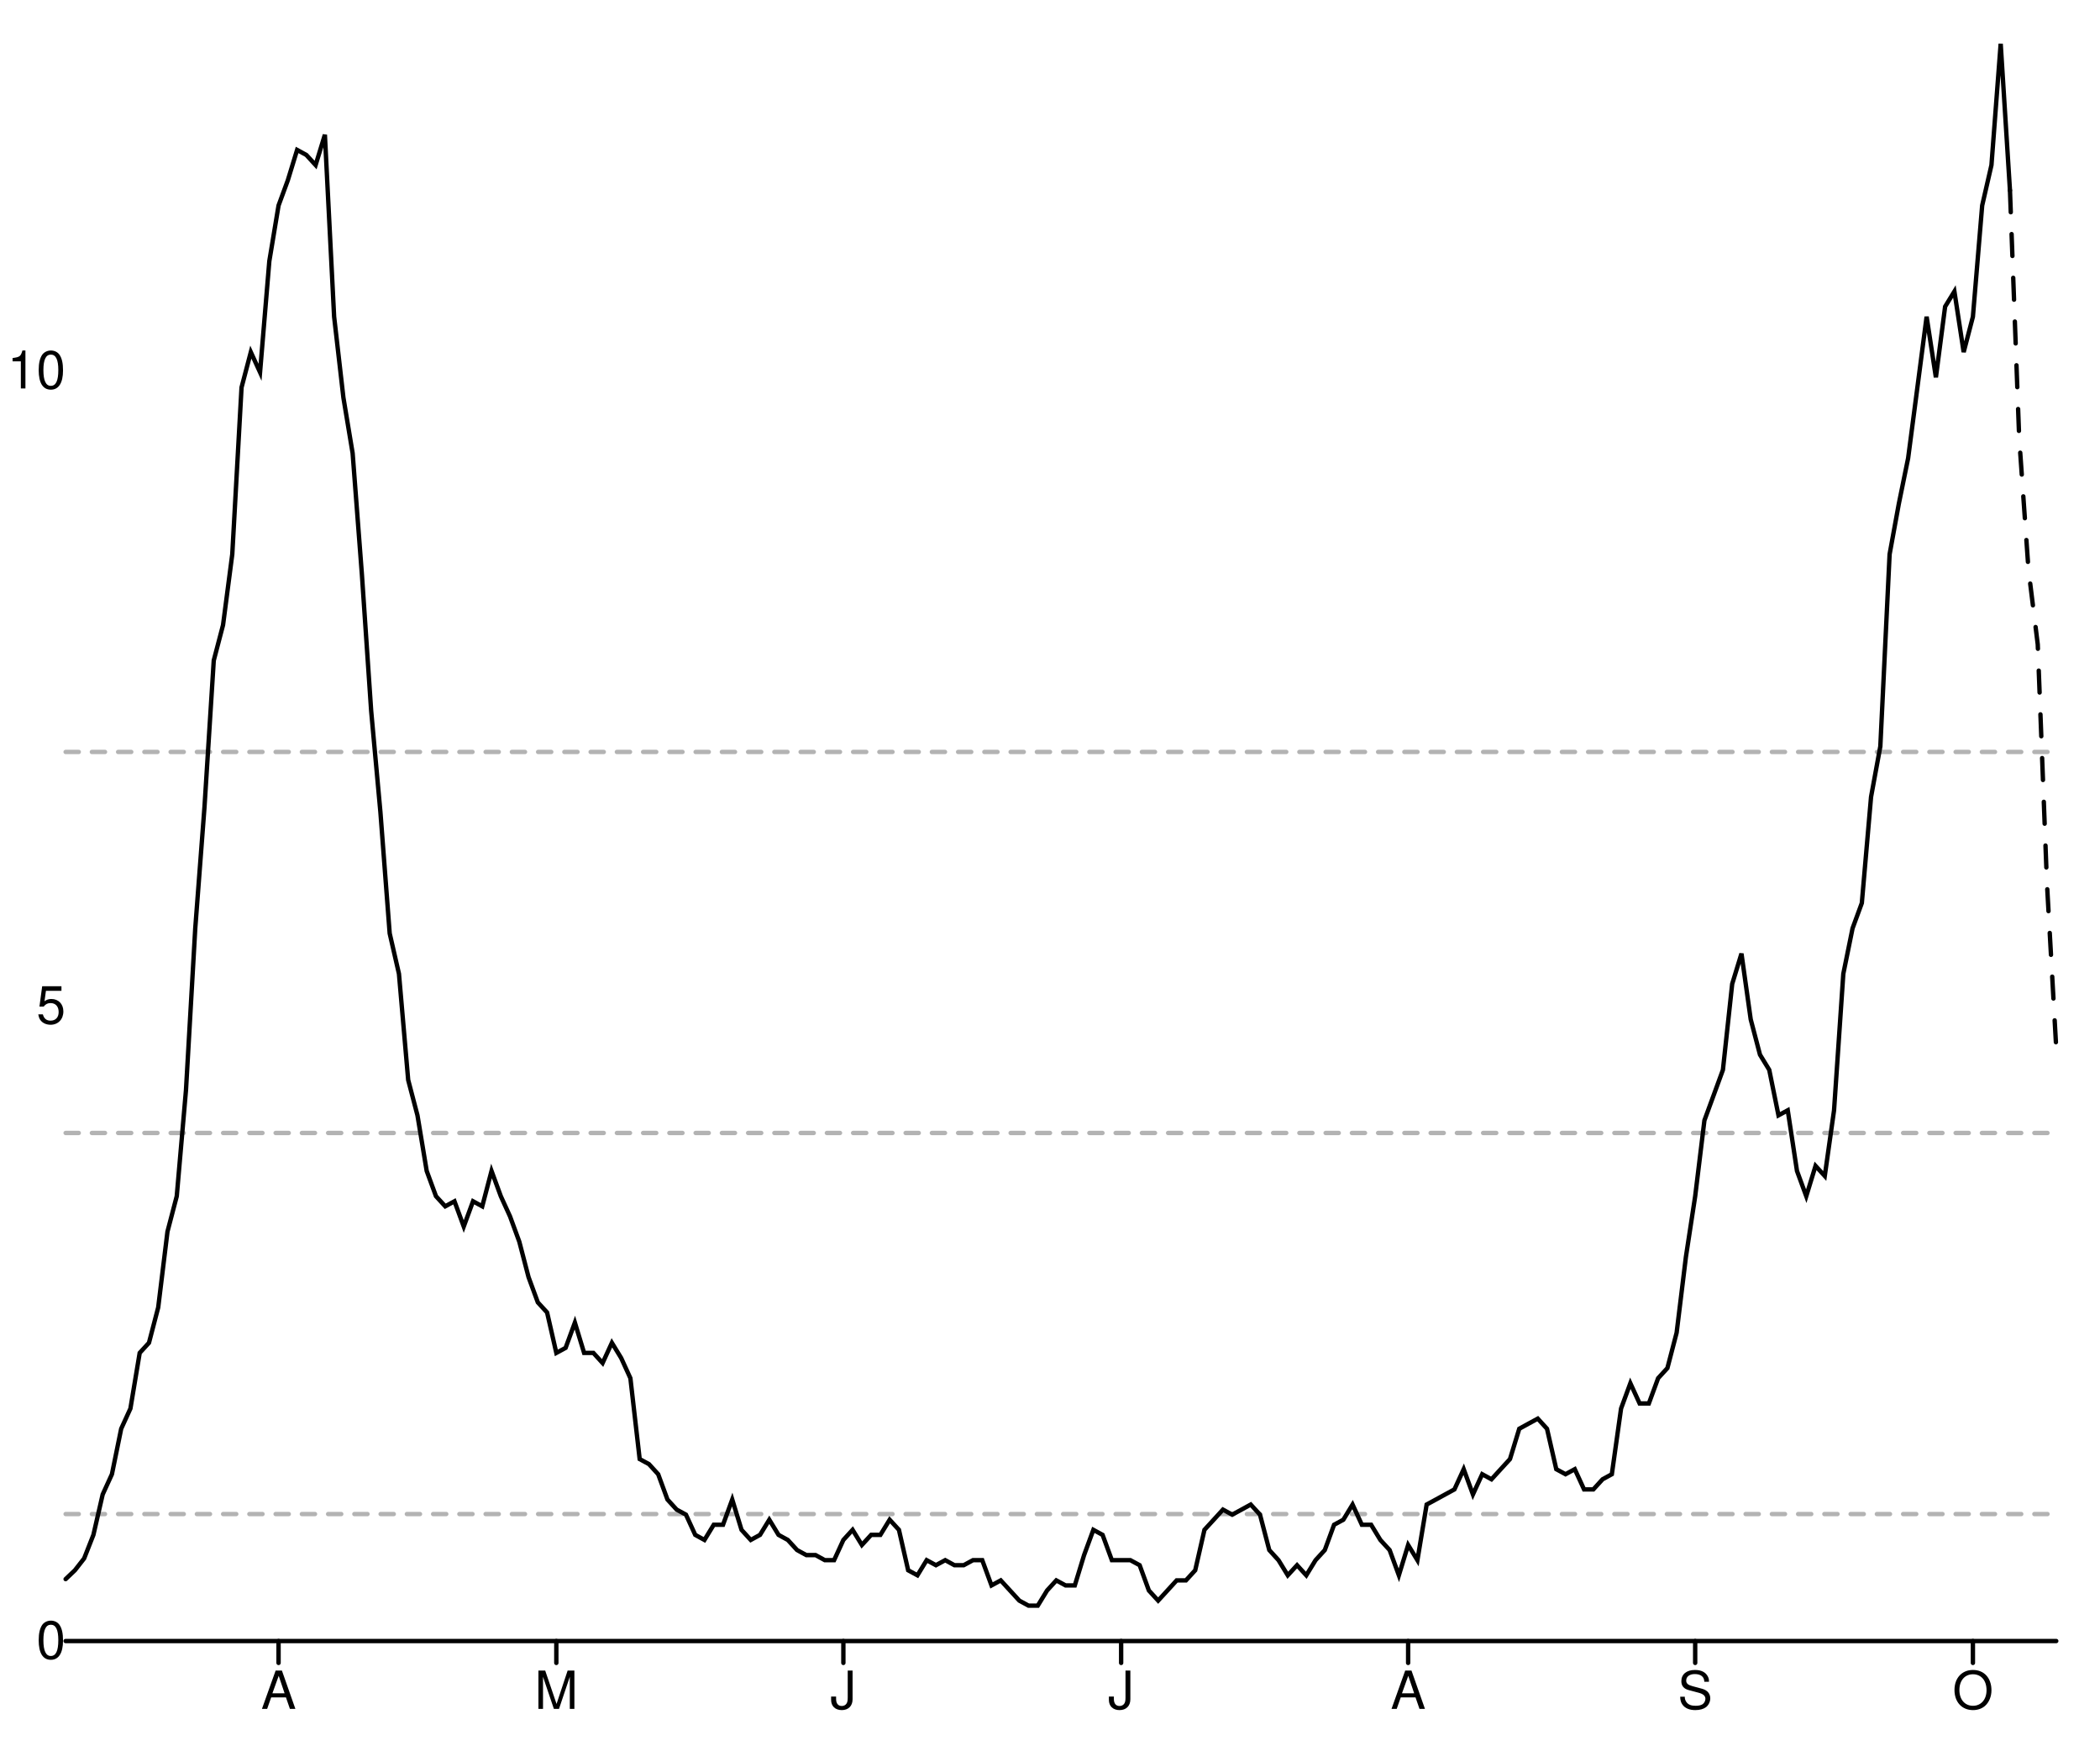
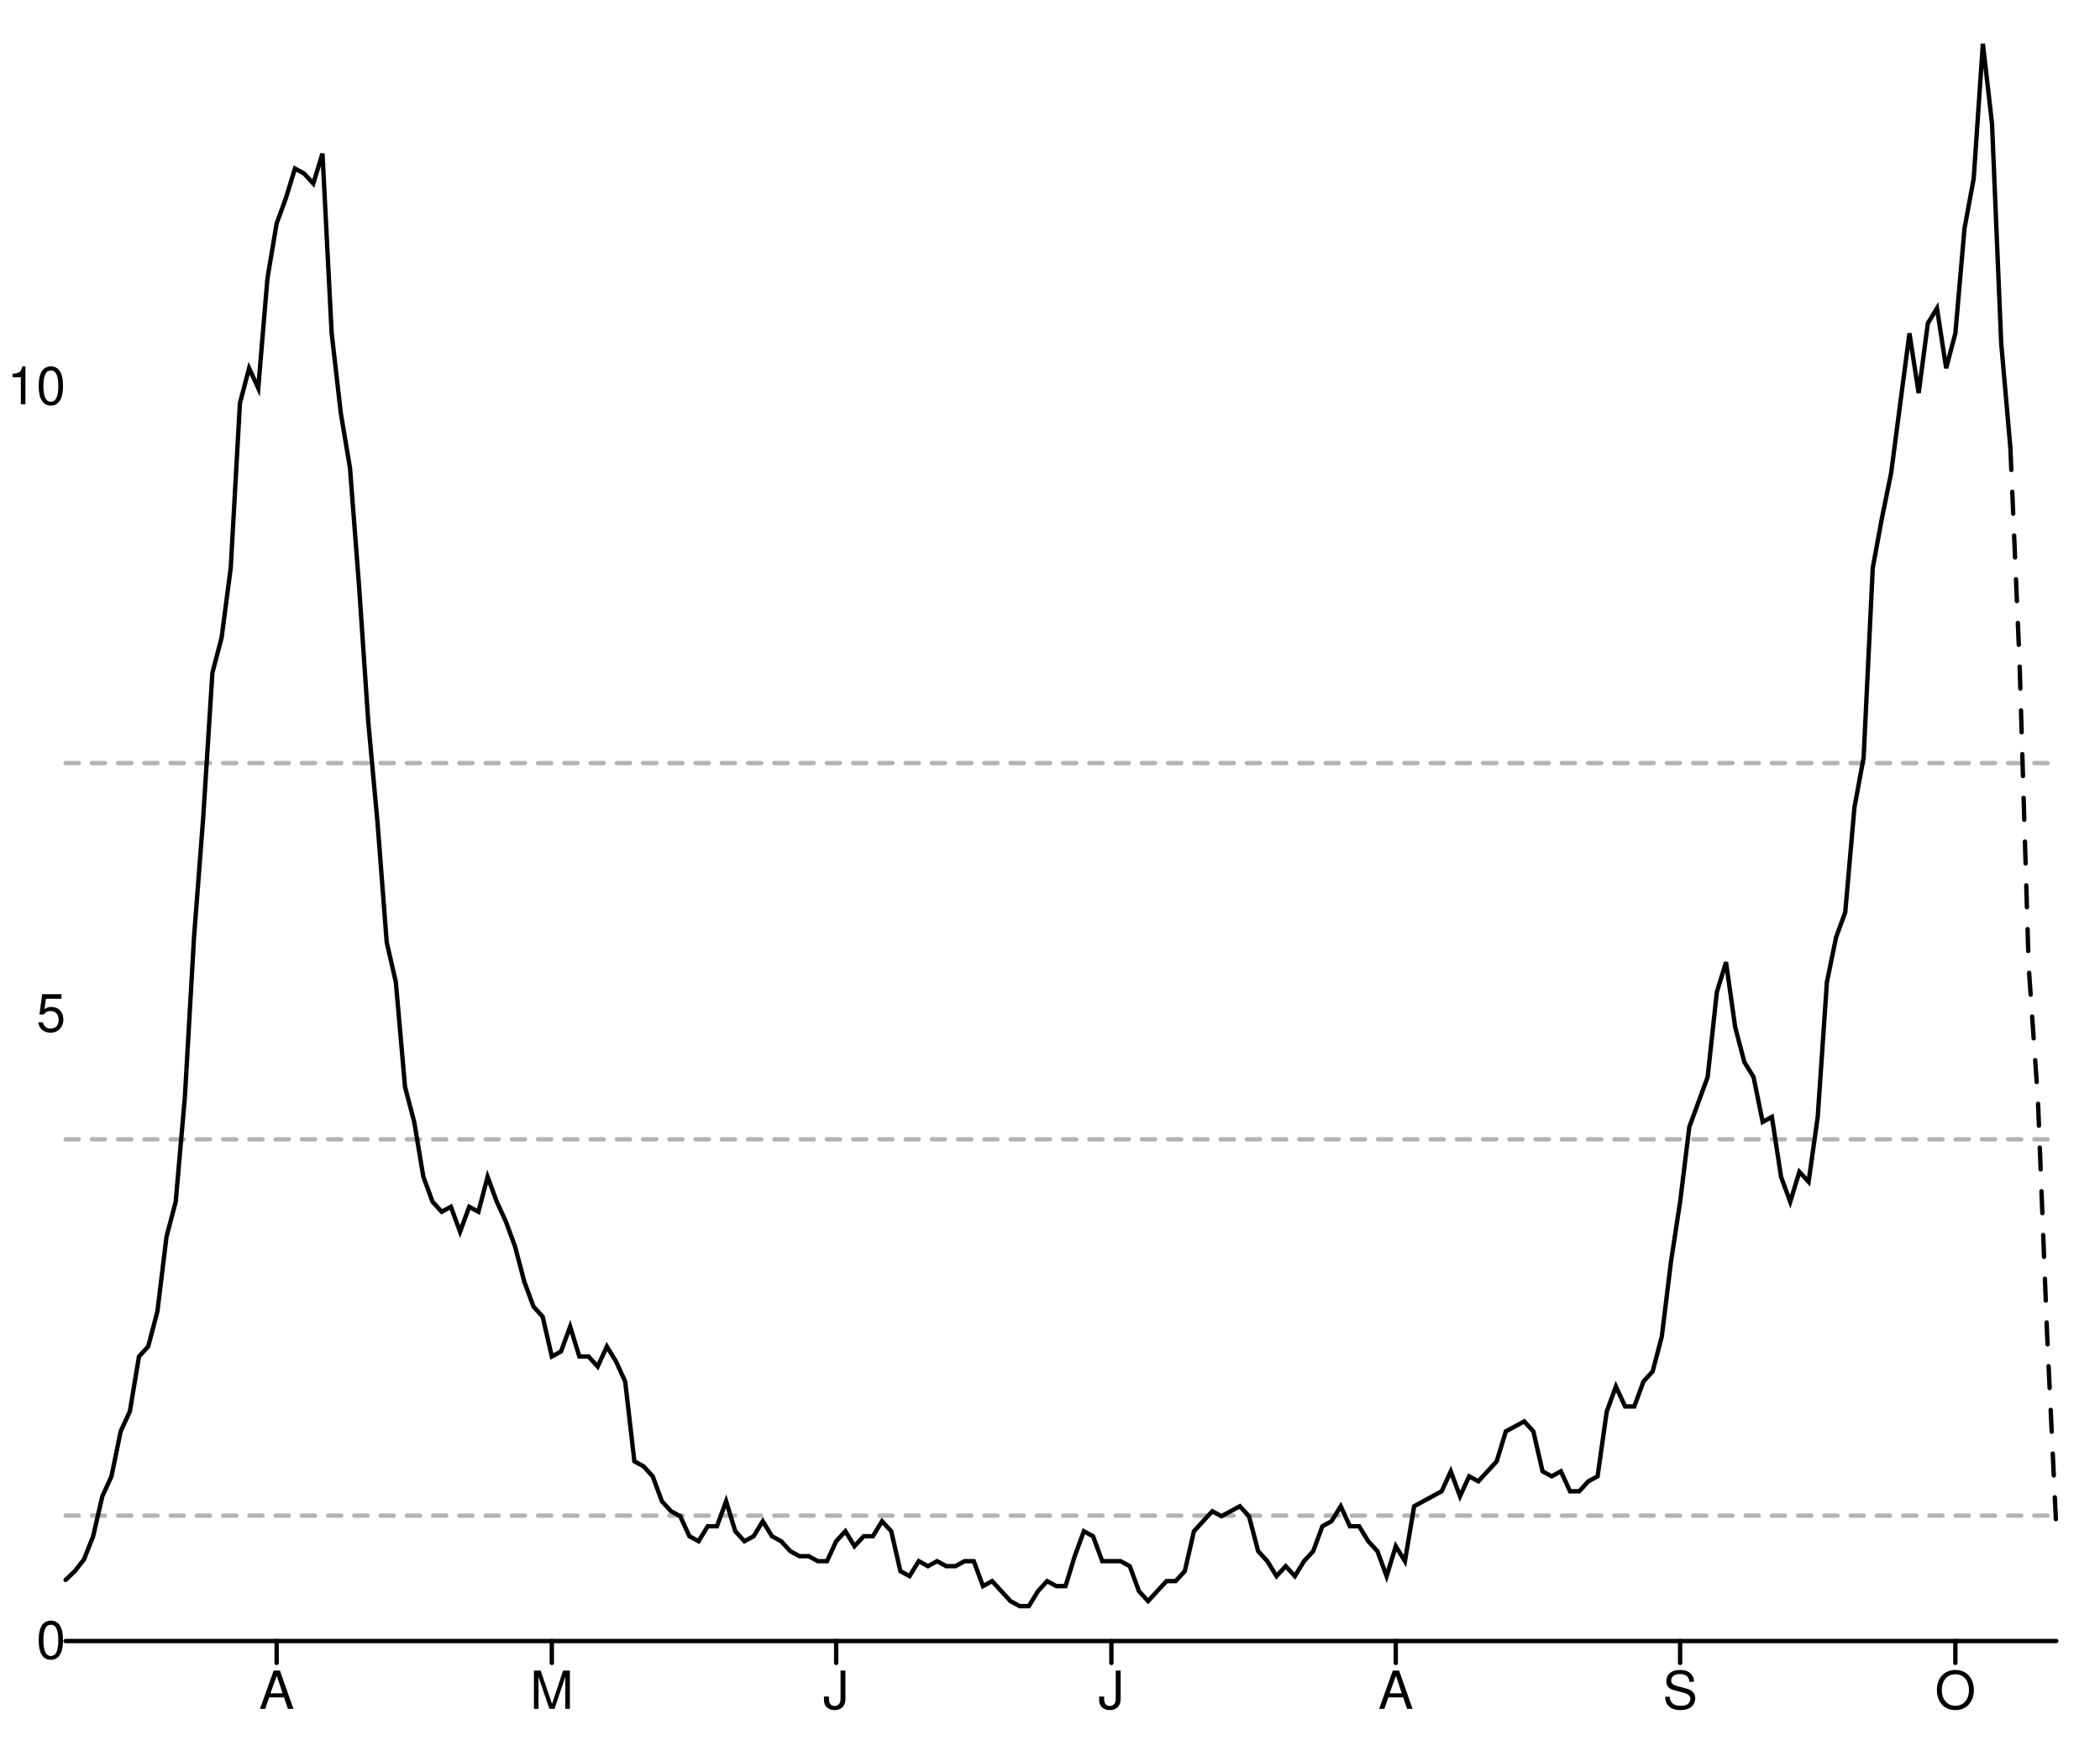
<svg xmlns="http://www.w3.org/2000/svg" width="480" height="400" viewBox="0 0 480 400" style="overflow:display" preserveAspectRatio="xMinYMin meet" overflow="visible">
  <defs>
    <style>
	.data-series path.line { fill-opacity: 0; stroke: black; }
	.data-series path.line.dotted { stroke-dasharray: 12 20 }
	.data-series circle { display: none; }
	.data-series:hover path.line, .data-series.on path.line { stroke-width: 1; }
	.data-series:hover circle, .data-series.on circle { display: inline; }
	.data-series circle:hover, .data-series circle.on { r: 1px!important; }
	.graph-grid { font-family: "Helvetica Neue",Helvetica,Arial,"Lucida Grande",sans-serif; }
	.graph-grid line { stroke: black; stroke-width: 1; stroke-linecap: round; }
	.graph-grid.graph-grid-x text { text-anchor: middle; dominant-baseline: hanging; transform: translateY(10px); }
	.graph-grid.graph-grid-y text { text-anchor: end; dominant-baseline: middle; transform: translateX(-10px); }
	</style>
  </defs>
  <g class="graph-grid graph-grid-y">
    <line x1="15.00" y1="375.00" x2="470.00" y2="375.00" data-left="15" />
    <text x="25" y="375" text-anchor="end">0</text>
-     <text x="25" y="229.879" text-anchor="end">5</text>
-     <text x="25" y="84.758" text-anchor="end">10</text>
+     <text x="25" y="231.693" text-anchor="end">5</text>
+     <text x="25" y="88.386" text-anchor="end">10</text>
    <text style="text-anchor:middle;dominant-baseline:hanging;font-weight:bold;transform: translateY(192.5px) rotate(-90deg);" />
  </g>
  <g class="graph-grid graph-grid-x">
-     <line class="tick" x1="63.67" y1="375.00" x2="63.67" y2="380.00" />
-     <text x="63.674" y="375" text-anchor="middle">A</text>
-     <line class="tick" x1="127.16" y1="375.00" x2="127.16" y2="380.00" />
-     <text x="127.163" y="375" text-anchor="middle">M</text>
-     <line class="tick" x1="192.77" y1="375.00" x2="192.77" y2="380.00" />
-     <text x="192.767" y="375" text-anchor="middle">J</text>
-     <line class="tick" x1="256.26" y1="375.00" x2="256.26" y2="380.00" />
-     <text x="256.256" y="375" text-anchor="middle">J</text>
-     <line class="tick" x1="321.86" y1="375.00" x2="321.86" y2="380.00" />
-     <text x="321.86" y="375" text-anchor="middle">A</text>
-     <line class="tick" x1="387.47" y1="375.00" x2="387.47" y2="380.00" />
-     <text x="387.465" y="375" text-anchor="middle">S</text>
-     <line class="tick" x1="450.95" y1="375.00" x2="450.95" y2="380.00" />
-     <text x="450.953" y="375" text-anchor="middle">O</text>
+     <line class="tick" x1="63.23" y1="375.00" x2="63.23" y2="380.00" />
+     <text x="63.226" y="375" text-anchor="middle">A</text>
+     <line class="tick" x1="126.13" y1="375.00" x2="126.13" y2="380.00" />
+     <text x="126.129" y="375" text-anchor="middle">M</text>
+     <line class="tick" x1="191.13" y1="375.00" x2="191.13" y2="380.00" />
+     <text x="191.129" y="375" text-anchor="middle">J</text>
+     <line class="tick" x1="254.03" y1="375.00" x2="254.03" y2="380.00" />
+     <text x="254.032" y="375" text-anchor="middle">J</text>
+     <line class="tick" x1="319.03" y1="375.00" x2="319.03" y2="380.00" />
+     <text x="319.032" y="375" text-anchor="middle">A</text>
+     <line class="tick" x1="384.03" y1="375.00" x2="384.03" y2="380.00" />
+     <text x="384.032" y="375" text-anchor="middle">S</text>
+     <line class="tick" x1="446.94" y1="375.00" x2="446.94" y2="380.00" />
+     <text x="446.935" y="375" text-anchor="middle">O</text>
    <text style="text-anchor:middle;dominant-baseline:hanging;font-weight:bold;transform: translateY(192.5px) rotate(-90deg);" />
  </g>
  <g data-series="widespread" class="data-series">
-     <path d="M 15.00,171.83L 470.00,171.83" id="E09000025-level-0" class="line" stroke-width="1" stroke-linecap="round" stroke-dasharray="3,3" fill-opacity="0.3" opacity="0.3" />
+     <path d="M 15.00,174.37L 470.00,174.37" id="E09000025-level-0" class="line" stroke-width="1" stroke-linecap="round" stroke-dasharray="3,3" fill-opacity="0.3" opacity="0.3" />
  </g>
  <g data-series="substantial" class="data-series">
-     <path d="M 15.00,258.90L 470.00,258.90" id="E09000025-level-1" class="line" stroke-width="1" stroke-linecap="round" stroke-dasharray="3,3" fill-opacity="0.3" opacity="0.3" />
+     <path d="M 15.00,260.35L 470.00,260.35" id="E09000025-level-1" class="line" stroke-width="1" stroke-linecap="round" stroke-dasharray="3,3" fill-opacity="0.3" opacity="0.3" />
  </g>
  <g data-series="moderate" class="data-series">
-     <path d="M 15.00,345.98L 470.00,345.98" id="E09000025-level-2" class="line" stroke-width="1" stroke-linecap="round" stroke-dasharray="3,3" fill-opacity="0.3" opacity="0.3" />
+     <path d="M 15.00,346.34L 470.00,346.34" id="E09000025-level-2" class="line" stroke-width="1" stroke-linecap="round" stroke-dasharray="3,3" fill-opacity="0.3" opacity="0.3" />
  </g>
  <g data-series="new-cases" class="data-series">
-     <path d="M 15.00,360.85L 17.12,358.83L 19.23,356.13L 21.35,350.74L 23.47,341.50L 25.58,336.88L 27.70,326.49L 29.81,321.87L 31.93,309.16L 34.05,306.85L 36.16,298.77L 38.28,281.44L 40.40,273.35L 42.51,249.10L 44.63,212.14L 46.74,184.41L 48.86,150.92L 50.98,142.83L 53.09,126.66L 55.21,88.54L 57.33,80.46L 59.44,85.08L 61.56,59.67L 63.67,46.96L 65.79,41.19L 67.91,34.26L 70.02,35.41L 72.14,37.72L 74.26,30.79L 76.37,72.37L 78.49,90.85L 80.60,103.56L 82.72,131.28L 84.84,162.47L 86.95,185.57L 89.07,213.29L 91.19,222.53L 93.30,246.79L 95.42,254.87L 97.53,267.58L 99.65,273.35L 101.77,275.66L 103.88,274.51L 106.00,280.28L 108.12,274.51L 110.23,275.66L 112.35,267.58L 114.47,273.35L 116.58,277.97L 118.70,283.75L 120.81,291.84L 122.93,297.61L 125.05,299.92L 127.16,309.16L 129.28,308.01L 131.40,302.23L 133.51,309.16L 135.63,309.16L 137.74,311.47L 139.86,306.85L 141.98,310.32L 144.09,314.94L 146.21,333.42L 148.33,334.57L 150.44,336.88L 152.56,342.66L 154.67,344.97L 156.79,346.12L 158.91,350.74L 161.02,351.90L 163.14,348.43L 165.26,348.43L 167.37,342.66L 169.49,349.59L 171.60,351.90L 173.72,350.74L 175.84,347.28L 177.95,350.74L 180.07,351.90L 182.19,354.21L 184.30,355.36L 186.42,355.36L 188.53,356.52L 190.65,356.52L 192.77,351.90L 194.88,349.59L 197.00,353.05L 199.12,350.74L 201.23,350.74L 203.35,347.28L 205.47,349.59L 207.58,358.83L 209.70,359.98L 211.81,356.52L 213.93,357.67L 216.05,356.52L 218.16,357.67L 220.28,357.67L 222.40,356.52L 224.51,356.52L 226.63,362.29L 228.74,361.14L 230.86,363.45L 232.98,365.76L 235.09,366.91L 237.21,366.91L 239.33,363.45L 241.44,361.14L 243.56,362.29L 245.67,362.29L 247.79,355.36L 249.91,349.59L 252.02,350.74L 254.14,356.52L 256.26,356.52L 258.37,356.52L 260.49,357.67L 262.60,363.45L 264.72,365.76L 266.84,363.45L 268.95,361.14L 271.07,361.14L 273.19,358.83L 275.30,349.59L 277.42,347.28L 279.53,344.97L 281.65,346.12L 283.77,344.97L 285.88,343.81L 288.00,346.12L 290.12,354.21L 292.23,356.52L 294.35,359.98L 296.47,357.67L 298.58,359.98L 300.70,356.52L 302.81,354.21L 304.93,348.43L 307.05,347.28L 309.16,343.81L 311.28,348.43L 313.40,348.43L 315.51,351.90L 317.63,354.21L 319.74,359.98L 321.86,353.05L 323.98,356.52L 326.09,343.81L 328.21,342.66L 330.33,341.50L 332.44,340.35L 334.56,335.73L 336.67,341.50L 338.79,336.88L 340.91,338.04L 343.02,335.73L 345.14,333.42L 347.26,326.49L 349.37,325.33L 351.49,324.18L 353.60,326.49L 355.72,335.73L 357.84,336.88L 359.95,335.73L 362.07,340.35L 364.19,340.35L 366.30,338.04L 368.42,336.88L 370.53,321.87L 372.65,316.09L 374.77,320.71L 376.88,320.71L 379.00,314.94L 381.12,312.63L 383.23,304.54L 385.35,287.22L 387.47,273.35L 389.58,256.03L 391.70,250.25L 393.81,244.48L 395.93,224.84L 398.05,217.91L 400.16,232.93L 402.28,241.01L 404.40,244.48L 406.51,254.87L 408.63,253.72L 410.74,267.58L 412.86,273.35L 414.98,266.42L 417.09,268.73L 419.21,253.72L 421.33,222.53L 423.44,212.14L 425.56,206.36L 427.67,182.10L 429.79,170.55L 431.91,126.66L 434.02,115.11L 436.14,104.72L 438.26,88.54L 440.37,72.37L 442.49,86.23L 444.60,70.06L 446.72,66.60L 448.84,80.46L 450.95,72.37L 453.07,46.96L 455.19,37.72L 457.30,10.00L 459.42,43.50" id="New cases" class="line" stroke-width="1" stroke-linecap="round" />
+     <path d="M 15.00,361.03L 17.10,359.03L 19.19,356.37L 21.29,351.05L 23.39,341.92L 25.48,337.36L 27.58,327.09L 29.68,322.53L 31.77,309.98L 33.87,307.70L 35.97,299.72L 38.06,282.61L 40.16,274.62L 42.26,250.67L 44.35,214.17L 46.45,186.80L 48.55,153.72L 50.65,145.73L 52.74,129.77L 54.84,92.12L 56.94,84.14L 59.03,88.70L 61.13,63.61L 63.23,51.06L 65.32,45.36L 67.42,38.52L 69.52,39.66L 71.61,41.94L 73.71,35.09L 75.81,76.16L 77.90,94.41L 80.00,106.95L 82.10,134.33L 84.19,165.13L 86.29,187.94L 88.39,215.31L 90.48,224.44L 92.58,248.39L 94.68,256.38L 96.77,268.92L 98.87,274.62L 100.97,276.91L 103.06,275.77L 105.16,281.47L 107.26,275.77L 109.35,276.91L 111.45,268.92L 113.55,274.62L 115.65,279.19L 117.74,284.89L 119.84,292.88L 121.94,298.58L 124.03,300.86L 126.13,309.98L 128.23,308.84L 130.32,303.14L 132.42,309.98L 134.52,309.98L 136.61,312.27L 138.71,307.70L 140.81,311.12L 142.90,315.69L 145.00,333.94L 147.10,335.08L 149.19,337.36L 151.29,343.06L 153.39,345.34L 155.48,346.48L 157.58,351.05L 159.68,352.19L 161.77,348.77L 163.87,348.77L 165.97,343.06L 168.06,349.91L 170.16,352.19L 172.26,351.05L 174.35,347.62L 176.45,351.05L 178.55,352.19L 180.65,354.47L 182.74,355.61L 184.84,355.61L 186.94,356.75L 189.03,356.75L 191.13,352.19L 193.23,349.91L 195.32,353.33L 197.42,351.05L 199.52,351.05L 201.61,347.62L 203.71,349.91L 205.81,359.03L 207.90,360.17L 210.00,356.75L 212.10,357.89L 214.19,356.75L 216.29,357.89L 218.39,357.89L 220.48,356.75L 222.58,356.75L 224.68,362.45L 226.77,361.31L 228.87,363.59L 230.97,365.88L 233.06,367.02L 235.16,367.02L 237.26,363.59L 239.35,361.31L 241.45,362.45L 243.55,362.45L 245.65,355.61L 247.74,349.91L 249.84,351.05L 251.94,356.75L 254.03,356.75L 256.13,356.75L 258.23,357.89L 260.32,363.59L 262.42,365.88L 264.52,363.59L 266.61,361.31L 268.71,361.31L 270.81,359.03L 272.90,349.91L 275.00,347.62L 277.10,345.34L 279.19,346.48L 281.29,345.34L 283.39,344.20L 285.48,346.48L 287.58,354.47L 289.68,356.75L 291.77,360.17L 293.87,357.89L 295.97,360.17L 298.06,356.75L 300.16,354.47L 302.26,348.77L 304.35,347.62L 306.45,344.20L 308.55,348.77L 310.65,348.77L 312.74,352.19L 314.84,354.47L 316.94,360.17L 319.03,353.33L 321.13,356.75L 323.23,344.20L 325.32,343.06L 327.42,341.92L 329.52,340.78L 331.61,336.22L 333.71,341.92L 335.81,337.36L 337.90,338.50L 340.00,336.22L 342.10,333.94L 344.19,327.09L 346.29,325.95L 348.39,324.81L 350.48,327.09L 352.58,336.22L 354.68,337.36L 356.77,336.22L 358.87,340.78L 360.97,340.78L 363.06,338.50L 365.16,337.36L 367.26,322.53L 369.35,316.83L 371.45,321.39L 373.55,321.39L 375.65,315.69L 377.74,313.41L 379.84,305.42L 381.94,288.31L 384.03,274.62L 386.13,257.52L 388.23,251.81L 390.32,246.11L 392.42,226.72L 394.52,219.87L 396.61,234.70L 398.71,242.69L 400.81,246.11L 402.90,256.38L 405.00,255.23L 407.10,268.92L 409.19,274.62L 411.29,267.78L 413.39,270.06L 415.48,255.23L 417.58,224.44L 419.68,214.17L 421.77,208.47L 423.87,184.52L 425.97,173.11L 428.06,129.77L 430.16,118.36L 432.26,108.09L 434.35,92.12L 436.45,76.16L 438.55,89.84L 440.65,73.88L 442.74,70.45L 444.84,84.14L 446.94,76.16L 449.03,52.20L 451.13,40.80L 453.23,10.00L 455.32,28.25L 457.42,78.44L 459.52,102.39" id="New cases" class="line" stroke-width="1" stroke-linecap="round" />
  </g>
  <g data-series="recent-cases" class="data-series">
-     <path d="M 459.42,43.50L 461.53,100.09L 463.65,130.13L 465.77,147.26L 467.88,201.97L 470.00,239.57" id="Recent cases" class="line" stroke-width="1" stroke-linecap="round" stroke-dasharray="5,5" />
+     <path d="M 459.52,102.39L 461.61,151.44L 463.71,221.02L 465.81,251.24L 467.90,304.74L 470.00,349.05" id="Recent cases" class="line" stroke-width="1" stroke-linecap="round" stroke-dasharray="5,5" />
  </g>
</svg>
